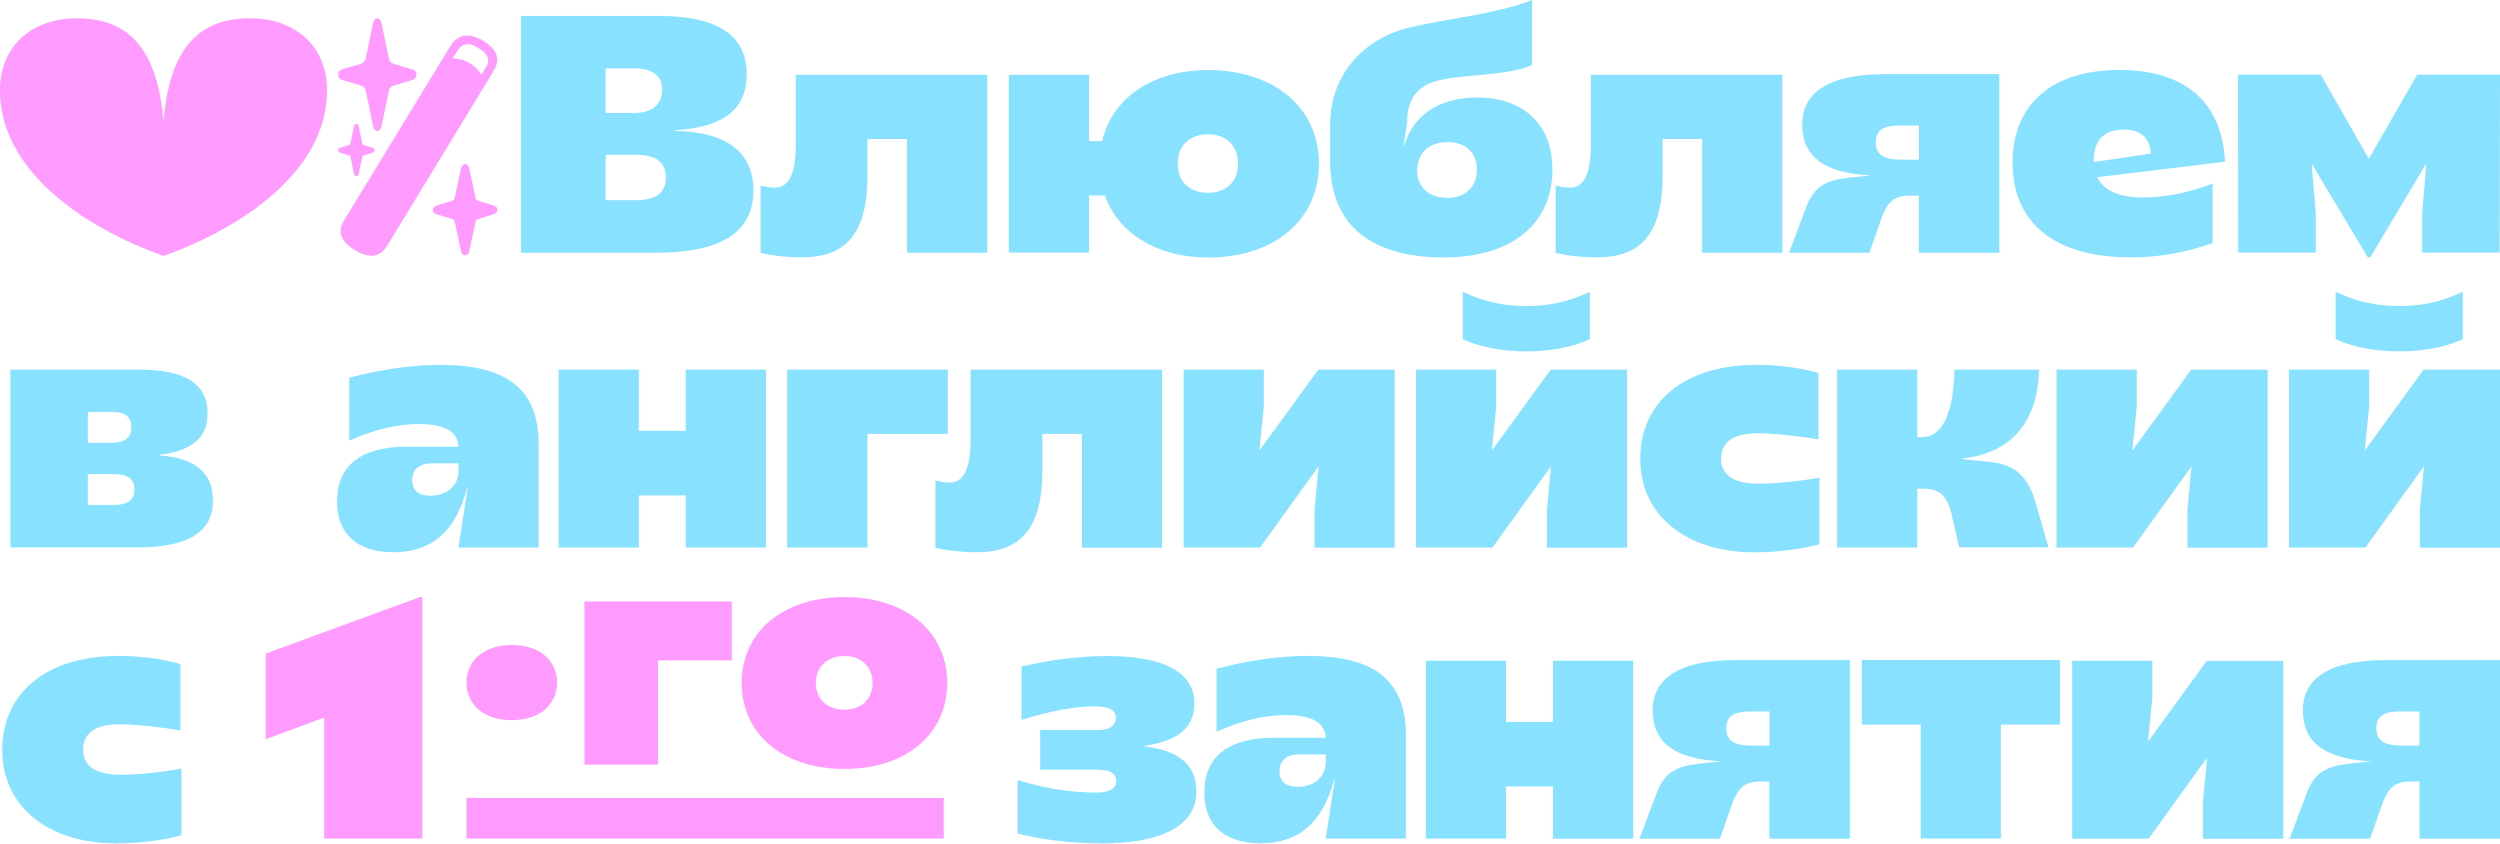
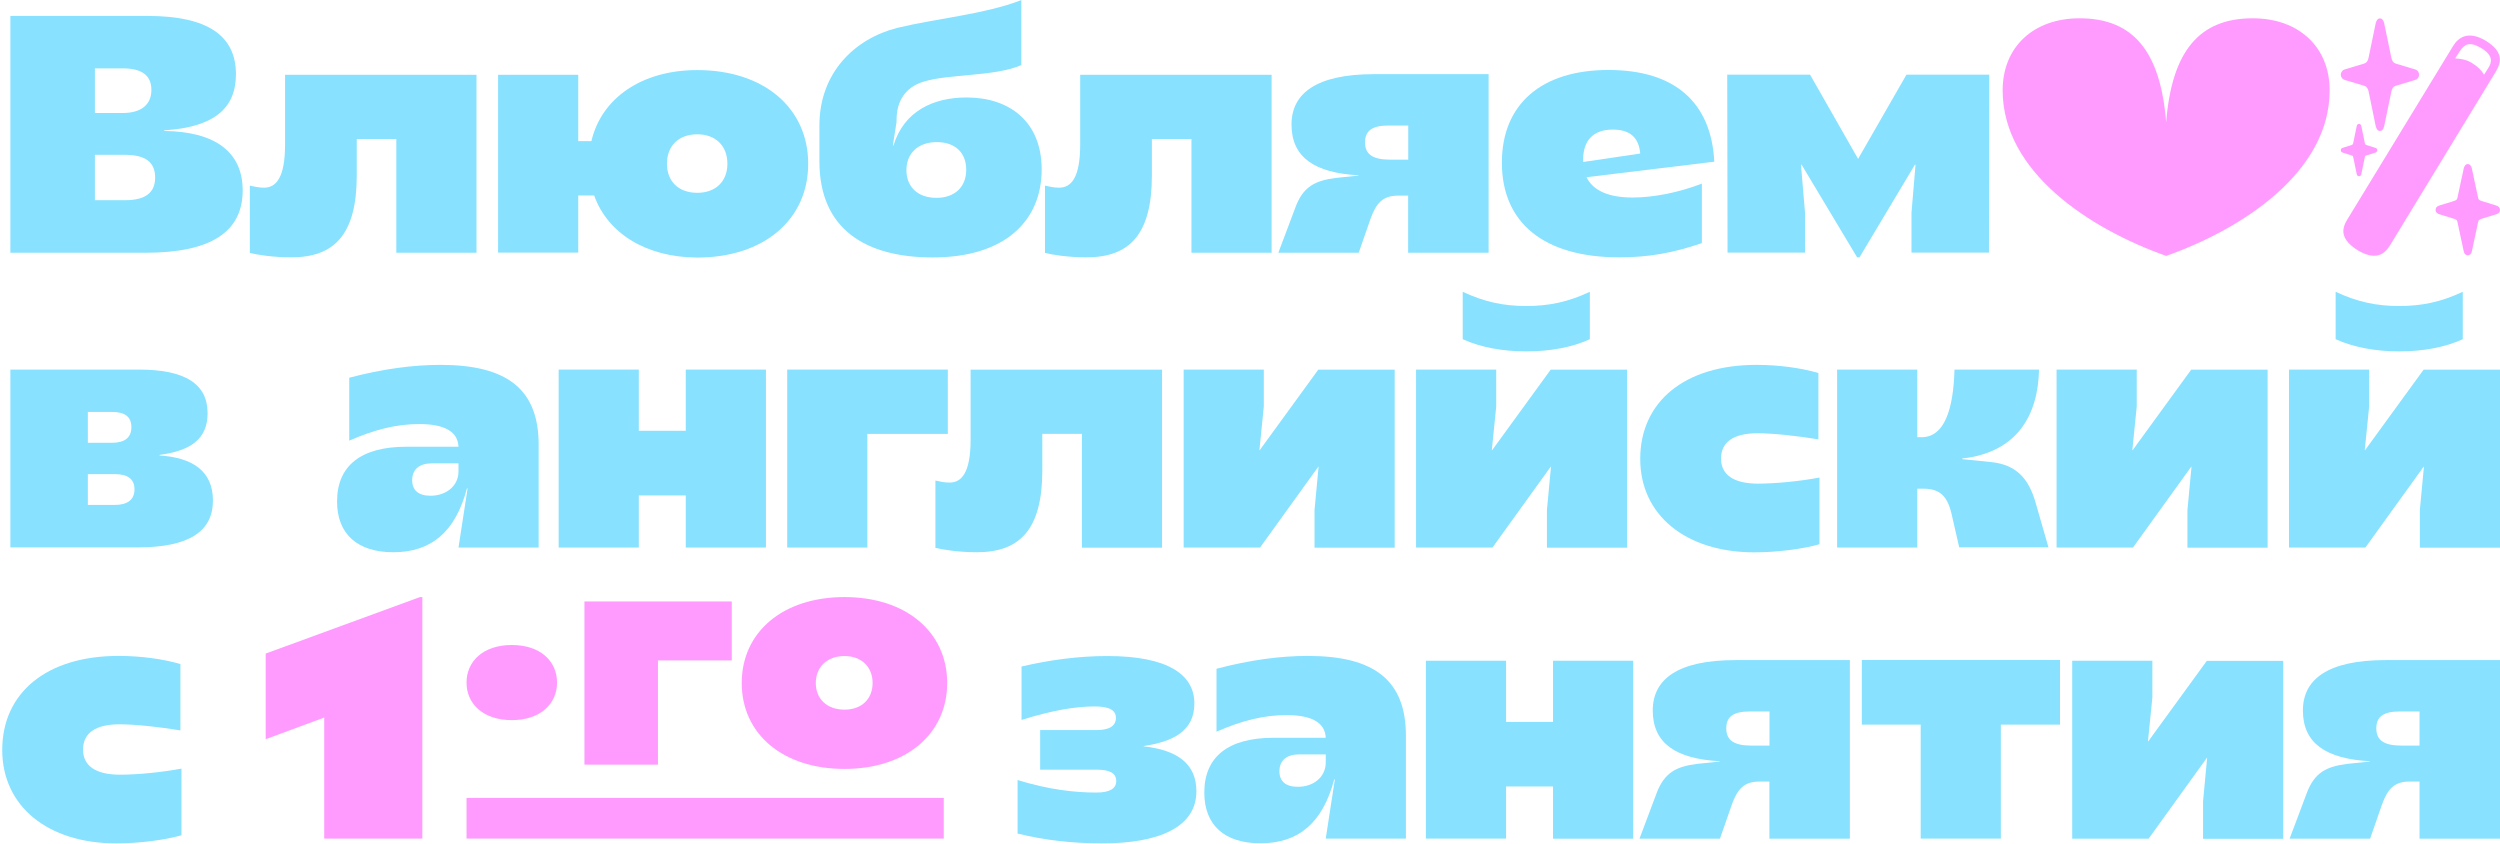
<svg xmlns="http://www.w3.org/2000/svg" version="1.1" id="Layer_1" x="0px" y="0px" viewBox="0 0 2336.4 788.1" style="enable-background:new 0 0 2336.4 788.1;" xml:space="preserve">
  <style type="text/css">
	.st0{fill:#87E1FF;}
	.st1{fill:#FF9BFF;}
</style>
  <g>
-     <path class="st0" d="M487,14.9h128.3c55.3,0,82.5,18,82.5,54.4c0,32.6-21.2,49.6-67,52.5v0.6c48,0.6,73.3,19.9,73.3,55.6   c0,38.9-30,58.2-90.7,58.2H487V14.9z M618.8,84.1c0-13.6-8.9-20.2-26.6-20.2H566v41.7h26.2C609.3,105.6,618.8,97.7,618.8,84.1z    M594.2,187.1c19,0,28.1-7,28.1-21.2c0-14.2-8.9-21.2-28.1-21.2H566v42.4H594.2z" />
-     <path class="st0" d="M710.8,236.4v-62.9c4.1,0.9,8.2,1.9,13.3,1.9c11.1,0,19.6-9.2,19.6-40.1V69.9h178.9v166.3h-74.9V129.9h-37V164   c0,55.9-21.5,76.5-61.3,76.5C732.3,240.5,717.1,238,710.8,236.4z" />
-     <path class="st0" d="M1032.6,182.7h-14.9v53.4h-74.9V69.9h74.9v62h12.3c9.5-40.5,47.4-66.4,98.9-66.4c62.3,0,103.7,35.4,103.7,87.6   s-41.4,87.6-103.7,87.6C1081.2,240.5,1045.2,218.1,1032.6,182.7z M1157.1,153c0-16.8-11.1-27.5-28.1-27.5   c-17.4,0-28.4,10.7-28.4,27.5s11.1,27.2,28.4,27.2C1146,180.2,1157.1,169.7,1157.1,153z" />
-     <path class="st0" d="M1243.1,150.8v-33.5c0-49.3,32.9-81.2,73-91.3c37-8.9,81.2-12.6,115.7-25.9v60.7c-25.3,11.1-68,7.9-92.3,15.8   c-15.8,5.1-24.3,17.7-24.3,35.1v2.2l-3.5,22.1h0.6c9.8-32.2,37.3-44.9,68.3-44.9c40.5,0,70.2,22.8,70.2,67.3   c0,47.1-33.2,82.2-102.1,82.2C1286.7,240.5,1243.1,214.6,1243.1,150.8z M1380.3,158.7c0-15.8-10.1-25.9-27.5-25.9   s-28.4,10.4-28.4,26.2c0,15.5,10.4,25.9,28.1,25.9C1369.8,184.9,1380.3,174.5,1380.3,158.7z" />
-     <path class="st0" d="M1453.9,236.4v-62.9c4.1,0.9,8.2,1.9,13.3,1.9c11.1,0,19.6-9.2,19.6-40.1V69.9h178.9v166.3h-74.9V129.9h-37   V164c0,55.9-21.5,76.5-61.3,76.5C1475.4,240.5,1460.2,238,1453.9,236.4z" />
-     <path class="st0" d="M1725.7,166.3l21.2-2.2v-0.3c-41.1-2.2-62.6-16.8-62.6-47.4c0-29.1,23.1-47.1,77.4-47.1h106.8v166.9h-75.2   v-53.4h-9.2c-14.2,0-20.5,6.6-25.9,21.5l-11.1,31.9H1672l15.8-42C1695.1,174.2,1706.5,168.8,1725.7,166.3z M1793.4,149.2v-31.9   h-18.3c-14.9,0-22.1,4.4-22.1,15.8s7.6,16.1,23.4,16.1H1793.4z" />
-     <path class="st0" d="M1880.9,152c0-54.4,36.7-86.6,99.6-86.6c62,0,96.1,30.3,98.9,85.7L1960,165.6c6,12.3,20.2,19,43,19   c19.9,0,43.3-4.7,64.8-13v55.6c-26.9,9.2-49.9,13.3-77.1,13.3C1919.8,240.5,1880.9,208,1880.9,152z M2010.2,143.5   c-1.3-14.9-9.5-22.4-25.6-22.4c-18.3,0-27.8,10.1-27.8,28.4v1.9L2010.2,143.5z" />
-     <path class="st0" d="M2161,153.9h-0.6l3.8,44.9v37.3h-72.4l-0.3-166.3h77.4l44.9,78.7l45.2-78.7h77.4l-0.3,166.3h-72.4v-37.3   l3.8-44.9h-0.6l-51.8,86.6h-2.2L2161,153.9z" />
+     <path class="st0" d="M9.7,14.9H138c55.3,0,82.5,18,82.5,54.4c0,32.6-21.2,49.6-67,52.5v0.6c48,0.6,73.3,19.9,73.3,55.6   c0,38.9-30,58.2-90.7,58.2H9.7V14.9z M141.5,84.1c0-13.6-8.9-20.2-26.6-20.2H88.7v41.7h26.2C132,105.6,141.5,97.7,141.5,84.1z    M116.9,187.1c19,0,28.1-7,28.1-21.2s-8.9-21.2-28.1-21.2H88.7v42.4H116.9z" />
+     <path class="st0" d="M233.5,236.4v-62.9c4.1,0.9,8.2,1.9,13.3,1.9c11.1,0,19.6-9.2,19.6-40.1V69.9h178.9v166.3h-74.9V129.9h-37V164   c0,55.9-21.5,76.5-61.3,76.5C255,240.5,239.8,238,233.5,236.4z" />
+     <path class="st0" d="M555.3,182.7h-14.9v53.4h-74.9V69.9h74.9v62h12.3c9.5-40.5,47.4-66.4,98.9-66.4c62.3,0,103.7,35.4,103.7,87.6   s-41.4,87.6-103.7,87.6C603.9,240.5,567.9,218.1,555.3,182.7z M679.8,153c0-16.8-11.1-27.5-28.1-27.5c-17.4,0-28.4,10.7-28.4,27.5   s11.1,27.2,28.4,27.2C668.7,180.2,679.8,169.7,679.8,153z" />
+     <path class="st0" d="M765.8,150.8v-33.5c0-49.3,32.9-81.2,73-91.3c37-8.9,81.2-12.6,115.7-25.9v60.7c-25.3,11.1-68,7.9-92.3,15.8   c-15.8,5.1-24.3,17.7-24.3,35.1v2.2l-3.5,22.1h0.6c9.8-32.2,37.3-44.9,68.3-44.9c40.5,0,70.2,22.8,70.2,67.3   c0,47.1-33.2,82.2-102.1,82.2C809.4,240.5,765.8,214.6,765.8,150.8z M903,158.7c0-15.8-10.1-25.9-27.5-25.9s-28.4,10.4-28.4,26.2   c0,15.5,10.4,25.9,28.1,25.9C892.5,184.9,903,174.5,903,158.7z" />
+     <path class="st0" d="M976.6,236.4v-62.9c4.1,0.9,8.2,1.9,13.3,1.9c11.1,0,19.6-9.2,19.6-40.1V69.9h178.9v166.3h-74.9V129.9h-37V164   c0,55.9-21.5,76.5-61.3,76.5C998.1,240.5,982.9,238,976.6,236.4z" />
+     <path class="st0" d="M1248.4,166.3l21.2-2.2v-0.3c-41.1-2.2-62.6-16.8-62.6-47.4c0-29.1,23.1-47.1,77.4-47.1h106.8v166.9H1316   v-53.4h-9.2c-14.2,0-20.5,6.6-25.9,21.5l-11.1,31.9h-75.1l15.8-42C1217.8,174.2,1229.2,168.8,1248.4,166.3z M1316.1,149.2v-31.9   h-18.3c-14.9,0-22.1,4.4-22.1,15.8s7.6,16.1,23.4,16.1H1316.1z" />
+     <path class="st0" d="M1403.6,152c0-54.4,36.7-86.6,99.6-86.6c62,0,96.1,30.3,98.9,85.7l-119.4,14.5c6,12.3,20.2,19,43,19   c19.9,0,43.3-4.7,64.8-13v55.6c-26.9,9.2-49.9,13.3-77.1,13.3C1442.5,240.5,1403.6,208,1403.6,152z M1532.9,143.5   c-1.3-14.9-9.5-22.4-25.6-22.4c-18.3,0-27.8,10.1-27.8,28.4v1.9L1532.9,143.5z" />
+     <path class="st0" d="M1683.7,153.9h-0.6l3.8,44.9v37.3h-72.4l-0.3-166.3h77.4l44.9,78.7l45.2-78.7h77.4l-0.3,166.3h-72.4v-37.3   l3.8-44.9h-0.6l-51.8,86.6h-2.2L1683.7,153.9z" />
  </g>
-   <path class="st0" d="M9.7,345.4h120.1c43.6,0,64.2,13.6,64.2,40.8c0,24.3-16.1,35.1-44.9,38.9v0.6c30.7,1.9,49.9,14.5,49.9,42  c0,29.1-22.4,43.9-70.8,43.9H9.7V345.4z M122.8,399.2c0-9.8-6.3-14.2-17.7-14.2H82.1v28.8h23.1C116.5,413.7,122.8,409,122.8,399.2z   M125.7,457.3c0-9.8-6.6-14.2-18.3-14.2H82.1v28.8h25C119.1,471.9,125.7,467.1,125.7,457.3z" />
+   <path class="st0" d="M9.7,345.4h120.1c43.6,0,64.2,13.6,64.2,40.8c0,24.3-16.1,35.1-44.9,38.9v0.6c30.7,1.9,49.9,14.5,49.9,42  c0,29.1-22.4,43.9-70.8,43.9H9.7V345.4z M122.8,399.2c0-9.8-6.3-14.2-17.7-14.2h-23v28.8h23.1C116.5,413.7,122.8,409,122.8,399.2z   M125.7,457.3c0-9.8-6.6-14.2-18.3-14.2H82.1v28.8h25C119.1,471.9,125.7,467.1,125.7,457.3z" />
  <g>
    <path class="st0" d="M315,468.7c0-33.5,22.4-51.2,64.8-51.2h48.7c-0.6-13.9-12.6-21.2-36.7-21.2c-21.2,0-41.7,5.1-65.4,15.5V353   c31.3-8.2,59.4-12,85.3-12c62.6,0,91.7,23.1,91.7,74.6v96.1h-74.9l8.5-55.3h-0.6c-10.7,40.5-33.2,59.7-68.9,59.7   C334,516.1,315,499,315,468.7z M428.5,440.6V433h-24.7c-12,0-18.6,5.7-18.6,15.8c0,9.5,6,14.5,17.1,14.5   C417.4,463.3,428.5,453.8,428.5,440.6z" />
    <path class="st0" d="M640.9,463H597v48.7h-74.9V345.4H597v57.2h43.9v-57.2h74.9v166.3h-74.9V463z" />
    <path class="st0" d="M735.7,345.4h150.1v60.1h-75.2v106.2h-74.9V345.4z" />
    <path class="st0" d="M874.2,512v-62.9c4.1,0.9,8.2,1.9,13.3,1.9c11.1,0,19.6-9.2,19.6-40.1v-65.4H1086v166.3h-74.9V405.5h-37v34.1   c0,55.9-21.5,76.5-61.3,76.5C895.7,516.1,880.5,513.6,874.2,512z" />
    <path class="st0" d="M1106.2,345.4h74.9v34.5l-4.1,40.8h0.3l54.7-75.2h71.4v166.3h-74.9v-35.1l3.8-40.5h-0.3l-54.4,75.5h-71.4   V345.4z" />
    <path class="st0" d="M1323.4,345.4h74.9v34.5l-4.1,40.8h0.3l54.7-75.2h71.4v166.3h-74.9v-35.1l3.8-40.5h-0.3l-54.4,75.5h-71.4   V345.4z M1367,317v-44.3c20.2,9.5,38.2,13.3,59.4,13.3s39.2-3.8,59.4-13.3V317c-16.4,7.6-37.3,11.4-59.4,11.4   S1383.7,324.6,1367,317z" />
    <path class="st0" d="M1532.9,428.9c0-53.4,41.4-87.9,108.7-87.9c20.5,0,41.4,2.8,57.8,7.6v62c-19.6-3.2-42-5.7-56.9-5.7   c-22.4,0-34.1,8.2-34.1,23.7c0,15.2,12,23.4,34.5,23.4c16.1,0,39.2-2.2,57.5-5.7v62.3c-15.2,4.4-39.5,7.6-61,7.6   C1575.3,516.1,1532.9,481.3,1532.9,428.9z" />
    <path class="st0" d="M1797.5,456.7h-5.7v55h-74.9V345.4h74.9v63.2h4.1c21.2,0,29.7-25.9,30.7-63.2h79   c-0.9,42.4-20.2,77.4-71.8,83.1v0.6l27.5,2.8c23.4,2.5,34.8,15.8,41.1,37.9l12,41.7H1831l-7.3-31.9   C1819.6,462.7,1812,456.7,1797.5,456.7z" />
    <path class="st0" d="M1922,345.4h74.9v34.5l-4.1,40.8h0.3l54.7-75.2h71.4v166.3h-74.9v-35.1l3.8-40.5h-0.3l-54.4,75.5H1922V345.4z" />
    <path class="st0" d="M2139.2,345.4h74.9v34.5l-4.1,40.8h0.3l54.7-75.2h71.4v166.3h-74.9v-35.1l3.8-40.5h-0.3l-54.4,75.5h-71.4   V345.4z M2182.8,317v-44.3c20.2,9.5,38.2,13.3,59.4,13.3s39.2-3.8,59.4-13.3V317c-16.4,7.6-37.3,11.4-59.4,11.4   S2199.6,324.6,2182.8,317z" />
  </g>
  <g>
-     <path class="st0" d="M951,779V729c28.4,8.8,52.8,11.7,73.6,11.7c12,0,18.6-3.5,18.6-10.7c0-7.3-5.7-10.7-18.3-10.7h-52.8v-37h52.8   c11.7,0,18-3.8,18-11.4c0-7.3-6.3-10.7-19.9-10.7c-18.3,0-40.1,3.8-68.3,12.6v-49.9c25.6-6,53.1-9.8,80-9.8   c56.9,0,81.5,17.4,81.5,44.3c0,25.9-19.9,35.7-47.4,39.8v0.3c31.3,3.5,49.3,16.1,49.3,42c0,33.5-34.8,48.7-88.2,48.7   C1001.6,788.1,976.9,785.3,951,779z" />
+     <path class="st0" d="M951,779v-50c28.4,8.8,52.8,11.7,73.6,11.7c12,0,18.6-3.5,18.6-10.7c0-7.3-5.7-10.7-18.3-10.7h-52.8v-37h52.8   c11.7,0,18-3.8,18-11.4c0-7.3-6.3-10.7-19.9-10.7c-18.3,0-40.1,3.8-68.3,12.6v-49.9c25.6-6,53.1-9.8,80-9.8   c56.9,0,81.5,17.4,81.5,44.3c0,25.9-19.9,35.7-47.4,39.8v0.3c31.3,3.5,49.3,16.1,49.3,42c0,33.5-34.8,48.7-88.2,48.7   C1001.6,788.1,976.9,785.3,951,779z" />
    <path class="st0" d="M1125.5,740.7c0-33.5,22.4-51.2,64.8-51.2h48.7c-0.6-13.9-12.6-21.2-36.7-21.2c-21.2,0-41.7,5.1-65.4,15.5V625   c31.3-8.2,59.4-12,85.3-12c62.6,0,91.7,23.1,91.7,74.6v96.1H1239l8.5-55.3h-0.6c-10.7,40.5-33.2,59.7-68.9,59.7   C1144.4,788.1,1125.5,771.1,1125.5,740.7z M1239,712.6V705h-24.7c-12,0-18.6,5.7-18.6,15.8c0,9.5,6,14.5,17.1,14.5   C1227.9,735.4,1239,725.9,1239,712.6z" />
    <path class="st0" d="M1451.4,735h-43.9v48.7h-74.9V617.5h74.9v57.2h43.9v-57.2h74.9v166.3h-74.9V735z" />
-     <path class="st0" d="M1586,713.9l21.2-2.2v-0.3c-41.1-2.2-62.6-16.8-62.6-47.4c0-29.1,23.1-47.1,77.4-47.1h106.8v166.9h-75.2v-53.4   h-9.2c-14.2,0-20.5,6.6-25.9,21.5l-11.1,31.9h-75.2l15.8-42C1555.4,721.8,1566.7,716.4,1586,713.9z M1653.7,696.8v-31.9h-18.3   c-14.9,0-22.1,4.4-22.1,15.8s7.6,16.1,23.4,16.1H1653.7z" />
+     <path class="st0" d="M1586,713.9l21.2-2.2v-0.3c-41.1-2.2-62.6-16.8-62.6-47.4c0-29.1,23.1-47.1,77.4-47.1h106.8v166.9h-75.2v-53.4   h-9.2c-14.2,0-20.5,6.6-25.9,21.5l-11.1,31.9h-75.2l15.8-42C1555.4,721.8,1566.7,716.4,1586,713.9z M1653.7,696.8v-31.9h-18.3   c-14.9,0-22.1,4.4-22.1,15.8s7.6,16.1,23.4,16.1L1653.7,696.8L1653.7,696.8z" />
    <path class="st0" d="M1795,677.2h-55v-60.4h185.2v60.4h-55.3v106.5H1795V677.2z" />
-     <path class="st0" d="M1936.6,617.5h74.9v34.5l-4.1,40.8h0.3l54.7-75.2h71.4v166.3h-74.9v-35.1l3.8-40.5h-0.3l-54.4,75.5h-71.4   V617.5z" />
-     <path class="st0" d="M2193.6,713.9l21.2-2.2v-0.3c-41.1-2.2-62.6-16.8-62.6-47.4c0-29.1,23.1-47.1,77.4-47.1h106.8v166.9h-75.2   v-53.4h-9.2c-14.2,0-20.5,6.6-25.9,21.5l-11.1,31.9h-75.2l15.8-42C2162.9,721.8,2174.3,716.4,2193.6,713.9z M2261.2,696.8v-31.9   h-18.3c-14.9,0-22.1,4.4-22.1,15.8s7.6,16.1,23.4,16.1H2261.2z" />
+     <path class="st0" d="M1936.6,617.5h74.9V652l-4.1,40.8h0.3l54.7-75.2h71.4v166.3h-74.9v-35.1l3.8-40.5h-0.3l-54.4,75.5h-71.4   L1936.6,617.5L1936.6,617.5z" />
+     <path class="st0" d="M2193.6,713.9l21.2-2.2v-0.3c-41.1-2.2-62.6-16.8-62.6-47.4c0-29.1,23.1-47.1,77.4-47.1h106.8v166.9h-75.2   v-53.4h-9.2c-14.2,0-20.5,6.6-25.9,21.5l-11.1,31.9h-75.2l15.8-42C2162.9,721.8,2174.3,716.4,2193.6,713.9z M2261.2,696.8v-31.9   h-18.3c-14.9,0-22.1,4.4-22.1,15.8s7.6,16.1,23.4,16.1L2261.2,696.8L2261.2,696.8z" />
  </g>
  <g>
    <path class="st0" d="M2.1,700.9c0-53.4,41.4-87.9,108.7-87.9c20.5,0,41.4,2.8,57.8,7.6v62c-19.6-3.2-42-5.7-56.9-5.7   c-22.4,0-34.1,8.2-34.1,23.7c0,15.2,12,23.4,34.5,23.4c16.1,0,39.2-2.2,57.5-5.7v62.3c-15.2,4.4-39.5,7.6-61,7.6   C44.5,788.1,2.1,753.4,2.1,700.9z" />
  </g>
  <g>
    <g>
      <g>
-         <path class="st1" d="M436,637.9c0-19.7,15.4-35.1,42.3-35.1c27,0,42.3,15.4,42.3,35.1c0,19.7-15.4,35.1-42.3,35.1     C451.4,673,436,657.7,436,637.9z" />
+         <path class="st1" d="M436,637.9c0-19.7,15.4-35.1,42.3-35.1c27,0,42.3,15.4,42.3,35.1c0,19.7-15.4,35.1-42.3,35.1     S436,657.7,436,637.9z" />
        <path class="st1" d="M546.2,562.1h137.7v55.1h-69v97.4h-68.7V562.1z" />
-         <path class="st1" d="M693.2,638.3c0-47.8,38.6-80.3,96-80.3s96,32.5,96,80.3c0,47.8-38.6,80.3-96,80.3S693.2,686.2,693.2,638.3z      M815.5,638.3c0-14.8-10.1-25.2-26.4-25.2c-16.2,0-26.7,10.4-26.7,25.2c0,14.8,10.4,24.9,26.7,24.9     C805.4,663.3,815.5,653.1,815.5,638.3z" />
+         <path class="st1" d="M693.2,638.3c0-47.8,38.6-80.3,96-80.3s96,32.5,96,80.3s-38.6,80.3-96,80.3S693.2,686.2,693.2,638.3z      M815.5,638.3c0-14.8-10.1-25.2-26.4-25.2c-16.2,0-26.7,10.4-26.7,25.2s10.4,24.9,26.7,24.9C805.4,663.3,815.5,653.1,815.5,638.3     z" />
      </g>
      <g>
        <path class="st1" d="M303,670.6l-54.7,20.2v-80L392.5,558h2.2v225.7H303V670.6z" />
      </g>
      <rect x="436" y="745.7" class="st1" width="446" height="38" />
    </g>
  </g>
  <g>
    <g>
-       <path class="st1" d="M0,84.4c0-40.3,28.6-67.3,71.9-67.3c49.9,0,75.6,30.6,80.9,97.2c5.3-66.6,31-97.2,80.9-97.2    c43.3,0,71.9,27,71.9,67.3c0,76.3-80.9,129.2-152.8,154.8C80.9,213.6,0,160.7,0,84.4z" />
-       <path class="st1" d="M320,64.8l17.6-5.3c2.3-0.7,3.7-2.3,4.3-5.3l6.7-32.3c0.7-3,2-4.7,4-4.7s3.3,1.7,4,4.7l6.7,32.3    c0.7,3,2,4.7,4.3,5.3l17.6,5.3c2.7,0.7,4,3,4,5s-1.3,4.3-4,5l-17.6,5.3c-2.3,0.7-3.7,2.3-4.3,5.3l-6.7,32.3c-0.7,3-2,4.7-4,4.7    s-3.3-1.7-4-4.7L342,85.4c-0.7-3-2-4.7-4.3-5.3L320,74.8c-2.7-0.7-4-3-4-5S317.3,65.5,320,64.8z M318,138.1l7.3-2.3    c1.3-0.3,2-0.7,2.3-2l3.3-16c0.3-1.3,1-2,2.3-2c1,0,1.7,0.7,2,2l3.3,16c0.3,1.3,1,1.7,2.3,2l7.3,2.3c1.3,0.3,2,1,2,2.3    c0,1-0.7,2-2,2.3l-7.3,2.3c-1.3,0.3-2,0.3-2.3,1.7l-3.3,16c-0.3,1.3-1,2-2,2c-1.3,0-2-0.7-2.3-2l-3.3-16c-0.3-1.3-1-1.3-2.3-1.7    l-7.3-2.3c-1.3-0.3-2-1.3-2-2.3C316,139.1,316.7,138.4,318,138.1z M322,205.3l98.9-162.2c5-8.3,14.3-14.7,30.6-5    c16.7,10.3,14.7,20,9.3,29L362,229.3c-5.3,8.7-13.7,14.3-30,4.7C315.3,223.6,316.7,214,322,205.3z M408.3,192l13-4    c2-0.7,3.3-1,3.7-3l6-28c0.7-2.3,2-3.7,3.7-3.7s3,1.3,3.7,3.7l6,28c0.3,2,1.7,2.3,3.7,3l13,4c2.3,0.7,3.7,2,3.7,4.3    c0,2-1.3,3.3-3.7,4l-13,4c-2,0.7-3.3,1-3.7,3l-6,28c-0.3,2-2,3.3-3.7,3.3s-3.3-1.3-3.7-3.3l-6-28c-0.3-2-1.7-2.3-3.7-3l-13-4    c-2.3-0.7-3.7-2-3.7-4C404.6,194,405.9,192.7,408.3,192z M438.9,59.1c5,3,8.7,6.7,11,10.7l4-6.3c3.7-5.7,4.3-12-6.7-18.6    c-11.3-6.7-15.7-3.3-20,3l-4.3,6.7C428.2,54.8,433.9,55.8,438.9,59.1z" />
+       <path class="st1" d="M1871.6,84.4c0-40.3,28.6-67.3,71.9-67.3c49.9,0,75.6,30.6,80.9,97.2c5.3-66.6,31-97.2,80.9-97.2    c43.3,0,71.9,27,71.9,67.3c0,76.3-80.9,129.2-152.8,154.8C1952.5,213.6,1871.6,160.7,1871.6,84.4z" />
+       <path class="st1" d="M2191.6,64.8l17.6-5.3c2.3-0.7,3.7-2.3,4.3-5.3l6.7-32.3c0.7-3,2-4.7,4-4.7s3.3,1.7,4,4.7l6.7,32.3    c0.7,3,2,4.7,4.3,5.3l17.6,5.3c2.7,0.7,4,3,4,5s-1.3,4.3-4,5l-17.6,5.3c-2.3,0.7-3.7,2.3-4.3,5.3l-6.7,32.3c-0.7,3-2,4.7-4,4.7    s-3.3-1.7-4-4.7l-6.6-32.3c-0.7-3-2-4.7-4.3-5.3l-17.7-5.3c-2.7-0.7-4-3-4-5S2188.9,65.5,2191.6,64.8z M2189.6,138.1l7.3-2.3    c1.3-0.3,2-0.7,2.3-2l3.3-16c0.3-1.3,1-2,2.3-2c1,0,1.7,0.7,2,2l3.3,16c0.3,1.3,1,1.7,2.3,2l7.3,2.3c1.3,0.3,2,1,2,2.3    c0,1-0.7,2-2,2.3l-7.3,2.3c-1.3,0.3-2,0.3-2.3,1.7l-3.3,16c-0.3,1.3-1,2-2,2c-1.3,0-2-0.7-2.3-2l-3.3-16c-0.3-1.3-1-1.3-2.3-1.7    l-7.3-2.3c-1.3-0.3-2-1.3-2-2.3C2187.6,139.1,2188.3,138.4,2189.6,138.1z M2193.6,205.3l98.9-162.2c5-8.3,14.3-14.7,30.6-5    c16.7,10.3,14.7,20,9.3,29l-98.8,162.2c-5.3,8.7-13.7,14.3-30,4.7C2186.9,223.6,2188.3,214,2193.6,205.3z M2279.9,192l13-4    c2-0.7,3.3-1,3.7-3l6-28c0.7-2.3,2-3.7,3.7-3.7s3,1.3,3.7,3.7l6,28c0.3,2,1.7,2.3,3.7,3l13,4c2.3,0.7,3.7,2,3.7,4.3    c0,2-1.3,3.3-3.7,4l-13,4c-2,0.7-3.3,1-3.7,3l-6,28c-0.3,2-2,3.3-3.7,3.3s-3.3-1.3-3.7-3.3l-6-28c-0.3-2-1.7-2.3-3.7-3l-13-4    c-2.3-0.7-3.7-2-3.7-4C2276.2,194,2277.5,192.7,2279.9,192z M2310.5,59.1c5,3,8.7,6.7,11,10.7l4-6.3c3.7-5.7,4.3-12-6.7-18.6    c-11.3-6.7-15.7-3.3-20,3l-4.3,6.7C2299.8,54.8,2305.5,55.8,2310.5,59.1z" />
    </g>
  </g>
</svg>
